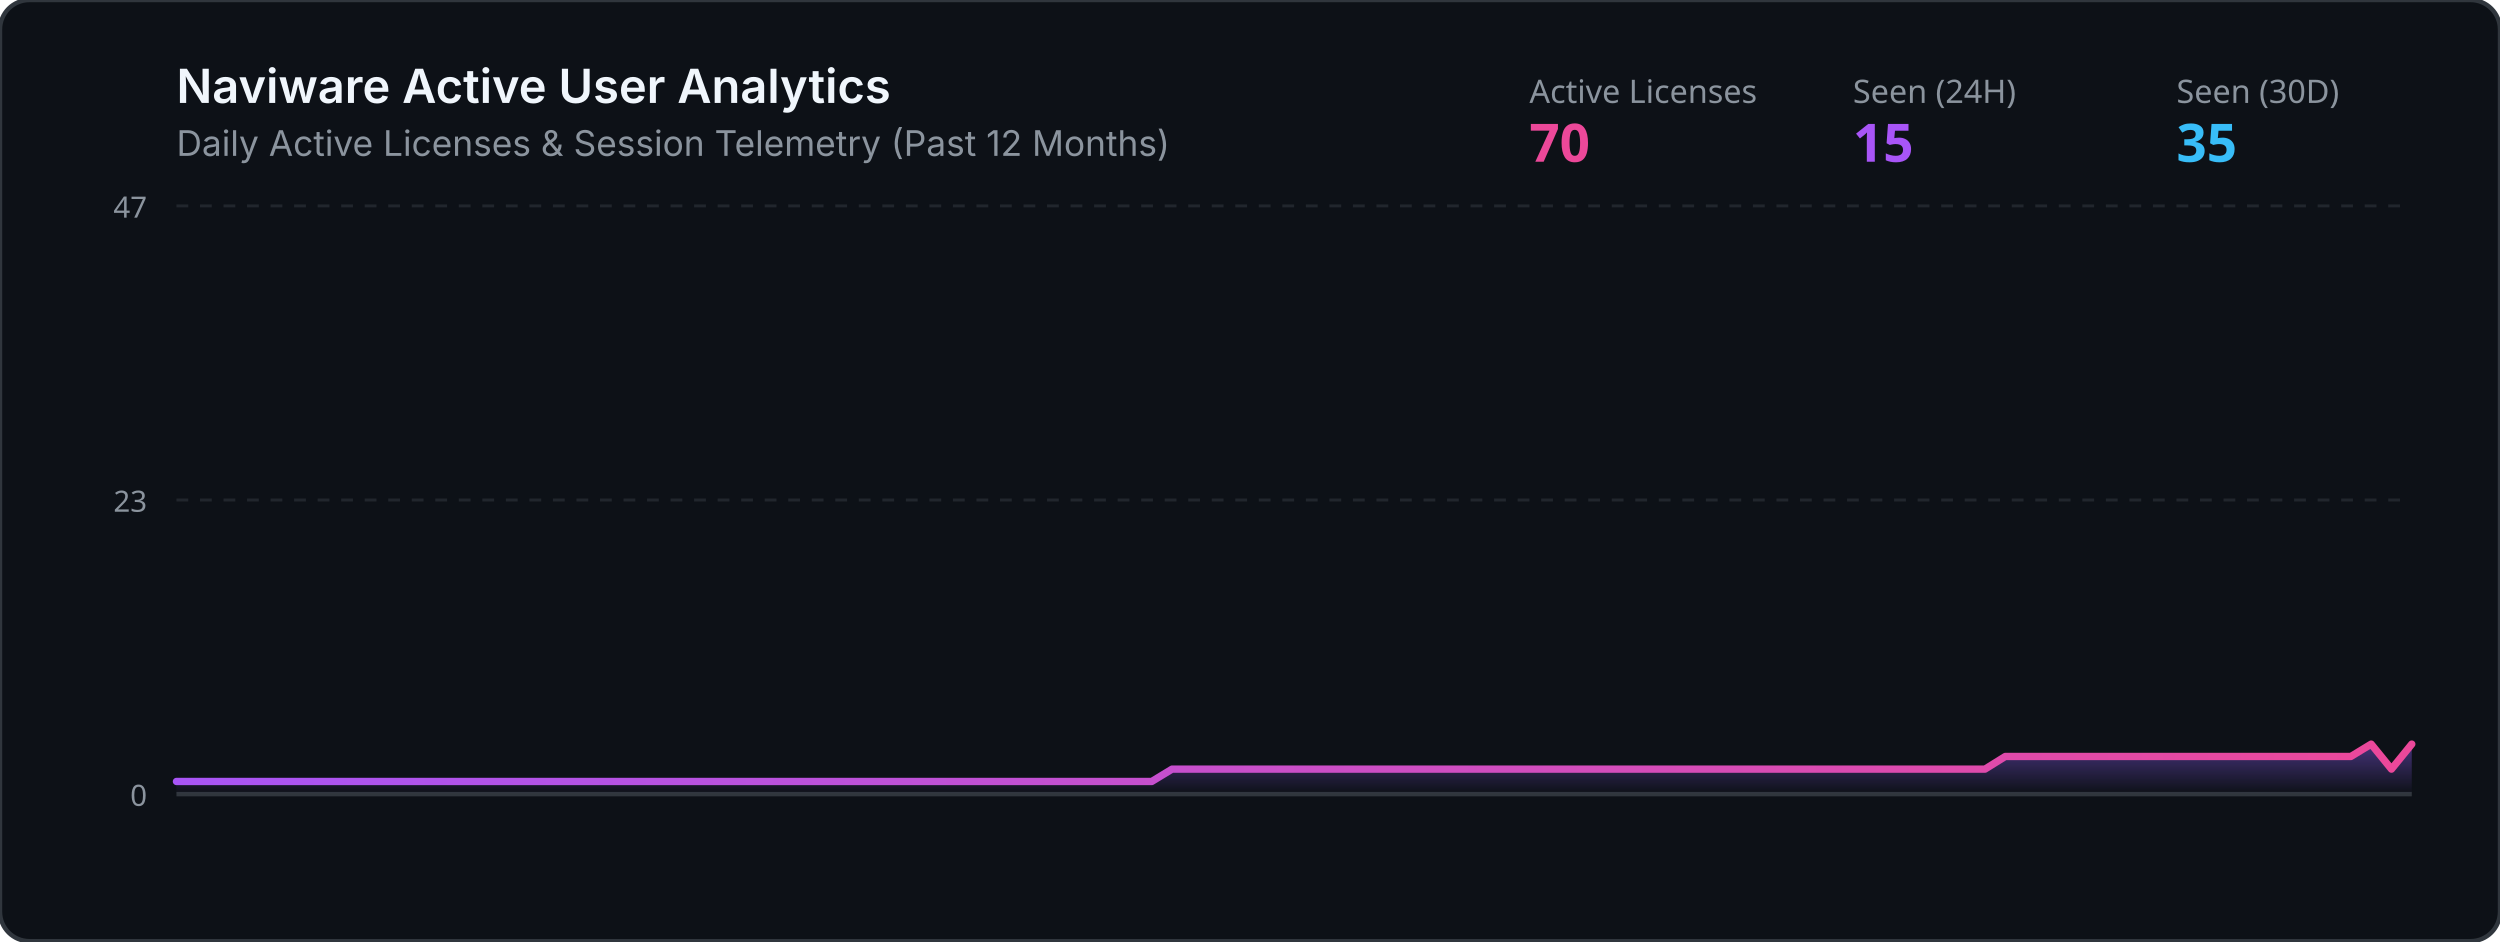
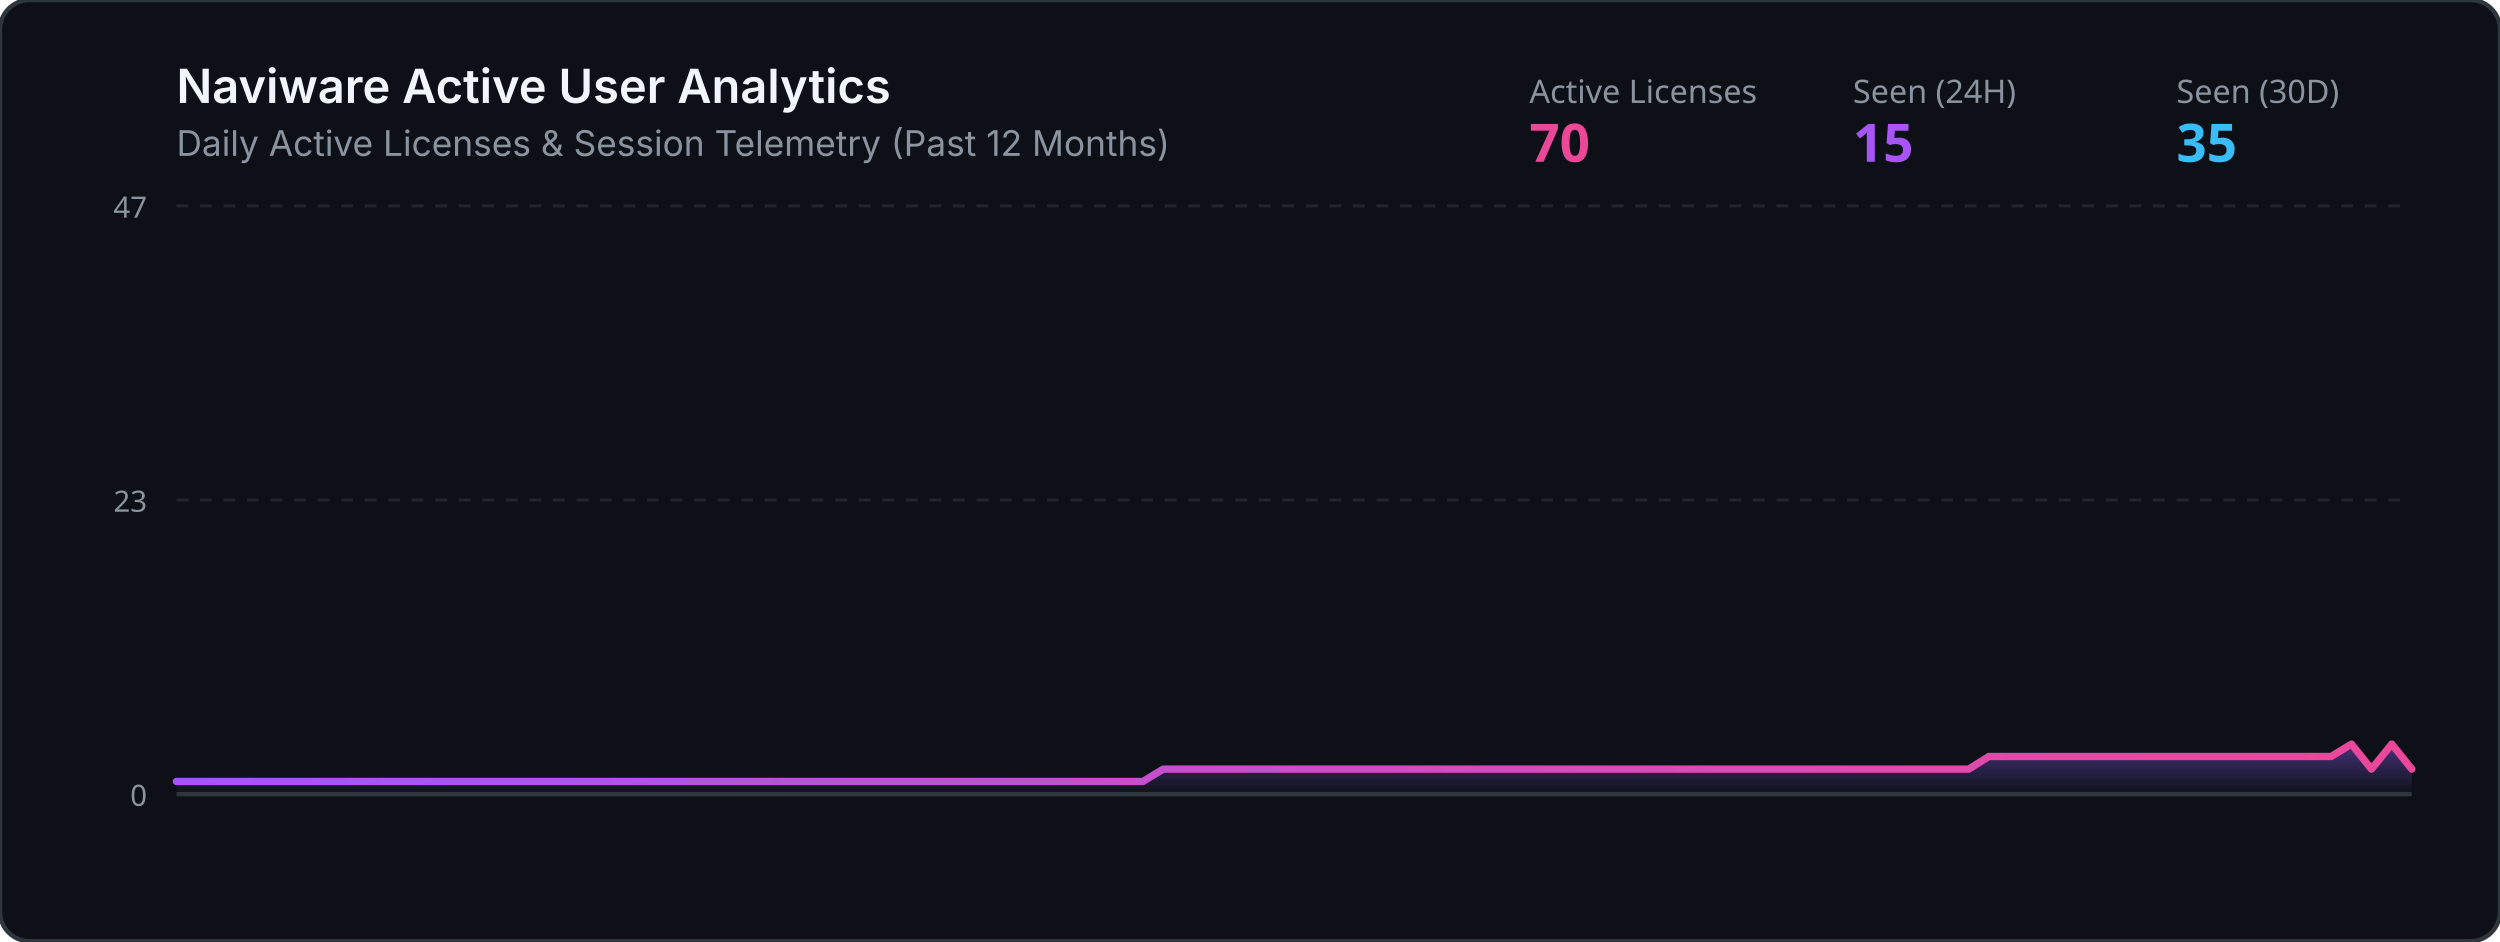
<svg xmlns="http://www.w3.org/2000/svg" viewBox="0 0 850 320" width="100%" height="320">
  <defs>
    <linearGradient id="grad" x1="0%" y1="0%" x2="0%" y2="100%">
      <stop offset="0%" stop-color="#8b5cf6" stop-opacity="0.45" />
      <stop offset="100%" stop-color="#8b5cf6" stop-opacity="0.0" />
    </linearGradient>
    <linearGradient id="lineGrad" x1="0%" y1="0%" x2="100%" y2="0%">
      <stop offset="0%" stop-color="#a855f7" />
      <stop offset="100%" stop-color="#ec4899" />
    </linearGradient>
  </defs>
  <rect width="850" height="320" rx="10" fill="#0d1117" stroke="#30363d" stroke-width="1.5" />
  <text x="60" y="35" fill="#f0f6fc" font-family="-apple-system,BlinkMacSystemFont,Segoe UI,sans-serif" font-size="16" font-weight="600">Naviware Active User Analytics</text>
  <text x="60" y="53" fill="#8b949e" font-family="-apple-system,BlinkMacSystemFont,Segoe UI,sans-serif" font-size="12">Daily Active Licenses &amp; Session Telemetry (Past 12 Months)</text>
  <text x="520" y="35" fill="#8b949e" font-family="sans-serif" font-size="11">Active Licenses</text>
  <text x="520" y="55" fill="#ec4899" font-family="sans-serif" font-size="18" font-weight="bold">70</text>
  <text x="630" y="35" fill="#8b949e" font-family="sans-serif" font-size="11">Seen (24H)</text>
  <text x="630" y="55" fill="#a855f7" font-family="sans-serif" font-size="18" font-weight="bold">15</text>
  <text x="740" y="35" fill="#8b949e" font-family="sans-serif" font-size="11">Seen (30D)</text>
  <text x="740" y="55" fill="#38bdf8" font-family="sans-serif" font-size="18" font-weight="bold">35</text>
  <line x1="60" y1="70" x2="820" y2="70" stroke="#21262d" stroke-width="1" stroke-dasharray="4" />
  <line x1="60" y1="170.0" x2="820" y2="170.0" stroke="#21262d" stroke-width="1" stroke-dasharray="4" />
  <line x1="60" y1="270" x2="820" y2="270" stroke="#30363d" stroke-width="1.5" />
  <text x="50" y="74" fill="#8b949e" font-family="sans-serif" font-size="10" text-anchor="end">47</text>
  <text x="50" y="174.0" fill="#8b949e" font-family="sans-serif" font-size="10" text-anchor="end">23</text>
  <text x="50" y="274" fill="#8b949e" font-family="sans-serif" font-size="10" text-anchor="end">0</text>
-   <polygon points="60,270 60.0,265.7 66.9,265.7 73.8,265.7 80.7,265.7 87.6,265.7 94.5,265.7 101.5,265.7 108.4,265.7 115.3,265.7 122.2,265.7 129.1,265.7 136.0,265.7 142.9,265.7 149.8,265.7 156.7,265.7 163.6,265.7 170.5,265.7 177.5,265.7 184.4,265.7 191.3,265.7 198.2,265.7 205.1,265.7 212.0,265.7 218.9,265.7 225.8,265.7 232.7,265.7 239.6,265.7 246.5,265.7 253.5,265.7 260.4,265.7 267.3,265.7 274.2,265.7 281.1,265.7 288.0,265.7 294.9,265.7 301.8,265.7 308.7,265.7 315.6,265.7 322.5,265.7 329.5,265.7 336.4,265.7 343.3,265.7 350.2,265.7 357.1,265.7 364.0,265.7 370.9,265.7 377.8,265.7 384.7,265.7 391.6,265.7 398.5,261.5 405.5,261.5 412.4,261.5 419.3,261.5 426.2,261.5 433.1,261.5 440.0,261.5 446.9,261.5 453.8,261.5 460.7,261.5 467.6,261.5 474.5,261.5 481.5,261.5 488.4,261.5 495.3,261.5 502.2,261.5 509.1,261.5 516.0,261.5 522.9,261.5 529.8,261.5 536.7,261.5 543.6,261.5 550.5,261.5 557.5,261.5 564.4,261.5 571.3,261.5 578.2,261.5 585.1,261.5 592.0,261.5 598.9,261.5 605.8,261.5 612.7,261.5 619.6,261.5 626.5,261.5 633.5,261.5 640.4,261.5 647.3,261.5 654.2,261.5 661.1,261.5 668.0,261.5 674.9,261.5 681.8,257.2 688.7,257.2 695.6,257.2 702.5,257.2 709.5,257.2 716.4,257.2 723.3,257.2 730.2,257.2 737.1,257.2 744.0,257.2 750.9,257.2 757.8,257.2 764.7,257.2 771.6,257.2 778.5,257.2 785.5,257.2 792.4,257.2 799.3,257.2 806.2,253.0 813.1,261.5 820.0,253.0 820,270" fill="url(#grad)" />
-   <polyline points="60.0,265.7 66.9,265.7 73.8,265.7 80.7,265.7 87.6,265.7 94.5,265.7 101.5,265.7 108.4,265.7 115.3,265.7 122.2,265.7 129.1,265.7 136.0,265.7 142.9,265.7 149.8,265.7 156.7,265.7 163.6,265.7 170.5,265.7 177.5,265.7 184.4,265.7 191.3,265.7 198.2,265.7 205.1,265.7 212.0,265.7 218.9,265.7 225.8,265.7 232.7,265.7 239.6,265.7 246.5,265.7 253.5,265.7 260.4,265.7 267.3,265.7 274.2,265.7 281.1,265.7 288.0,265.7 294.9,265.7 301.8,265.7 308.7,265.7 315.6,265.7 322.5,265.7 329.5,265.7 336.4,265.7 343.3,265.7 350.2,265.7 357.1,265.7 364.0,265.7 370.9,265.7 377.8,265.7 384.7,265.7 391.6,265.7 398.5,261.5 405.5,261.5 412.4,261.5 419.3,261.5 426.2,261.5 433.1,261.5 440.0,261.5 446.9,261.5 453.8,261.5 460.7,261.5 467.6,261.5 474.5,261.5 481.5,261.5 488.4,261.5 495.3,261.5 502.2,261.5 509.1,261.5 516.0,261.5 522.9,261.5 529.8,261.5 536.7,261.5 543.6,261.5 550.5,261.5 557.5,261.5 564.4,261.5 571.3,261.5 578.2,261.5 585.1,261.5 592.0,261.5 598.9,261.5 605.8,261.5 612.7,261.5 619.6,261.5 626.5,261.5 633.5,261.5 640.4,261.5 647.3,261.5 654.2,261.5 661.1,261.5 668.0,261.5 674.9,261.5 681.8,257.2 688.7,257.2 695.6,257.2 702.5,257.2 709.5,257.2 716.4,257.2 723.3,257.2 730.2,257.2 737.1,257.2 744.0,257.2 750.9,257.2 757.8,257.2 764.7,257.2 771.6,257.2 778.5,257.2 785.5,257.2 792.4,257.2 799.3,257.2 806.2,253.0 813.1,261.5 820.0,253.0" fill="none" stroke="url(#lineGrad)" stroke-width="2.5" stroke-linecap="round" stroke-linejoin="round" />
+   <polygon points="60,270 60.0,265.7 66.8,265.7 73.7,265.7 80.5,265.7 87.4,265.7 94.2,265.7 101.1,265.7 107.9,265.7 114.8,265.7 121.6,265.7 128.5,265.7 135.3,265.7 142.2,265.7 149.0,265.7 155.9,265.7 162.7,265.7 169.5,265.7 176.4,265.7 183.2,265.7 190.1,265.7 196.9,265.7 203.8,265.7 210.6,265.7 217.5,265.7 224.3,265.7 231.2,265.7 238.0,265.7 244.9,265.7 251.7,265.7 258.6,265.7 265.4,265.7 272.3,265.7 279.1,265.7 285.9,265.7 292.8,265.7 299.6,265.7 306.5,265.7 313.3,265.7 320.2,265.7 327.0,265.7 333.9,265.7 340.7,265.7 347.6,265.7 354.4,265.7 361.3,265.7 368.1,265.7 375.0,265.7 381.8,265.7 388.6,265.7 395.5,261.5 402.3,261.5 409.2,261.5 416.0,261.5 422.9,261.5 429.7,261.5 436.6,261.5 443.4,261.5 450.3,261.5 457.1,261.5 464.0,261.5 470.8,261.5 477.7,261.5 484.5,261.5 491.4,261.5 498.2,261.5 505.0,261.5 511.9,261.5 518.7,261.5 525.6,261.5 532.4,261.5 539.3,261.5 546.1,261.5 553.0,261.5 559.8,261.5 566.7,261.5 573.5,261.5 580.4,261.5 587.2,261.5 594.1,261.5 600.9,261.5 607.7,261.5 614.6,261.5 621.4,261.5 628.3,261.5 635.1,261.5 642.0,261.5 648.8,261.5 655.7,261.5 662.5,261.5 669.4,261.5 676.2,257.2 683.1,257.2 689.9,257.2 696.8,257.2 703.6,257.2 710.5,257.2 717.3,257.2 724.1,257.2 731.0,257.2 737.8,257.2 744.7,257.2 751.5,257.2 758.4,257.2 765.2,257.2 772.1,257.2 778.9,257.2 785.8,257.2 792.6,257.2 799.5,253.0 806.3,261.5 813.2,253.0 820.0,261.5 820,270" fill="url(#grad)" />
+   <polyline points="60.0,265.7 66.8,265.7 73.7,265.7 80.5,265.7 87.4,265.7 94.2,265.7 101.1,265.7 107.9,265.7 114.8,265.7 121.6,265.7 128.5,265.7 135.3,265.7 142.2,265.7 149.0,265.7 155.9,265.7 162.7,265.7 169.5,265.7 176.4,265.7 183.2,265.7 190.1,265.7 196.9,265.7 203.8,265.7 210.6,265.7 217.5,265.7 224.3,265.7 231.2,265.7 238.0,265.7 244.9,265.7 251.7,265.7 258.6,265.7 265.4,265.7 272.3,265.7 279.1,265.7 285.9,265.7 292.8,265.7 299.6,265.7 306.5,265.7 313.3,265.7 320.2,265.7 327.0,265.7 333.9,265.7 340.7,265.7 347.6,265.7 354.4,265.7 361.3,265.7 368.1,265.7 375.0,265.7 381.8,265.7 388.6,265.7 395.5,261.5 402.3,261.5 409.2,261.5 416.0,261.5 422.9,261.5 429.7,261.5 436.6,261.5 443.4,261.5 450.3,261.5 457.1,261.5 464.0,261.5 470.8,261.5 477.7,261.5 484.5,261.5 491.4,261.5 498.2,261.5 505.0,261.5 511.9,261.5 518.7,261.5 525.6,261.5 532.4,261.5 539.3,261.5 546.1,261.5 553.0,261.5 559.8,261.5 566.7,261.5 573.5,261.5 580.4,261.5 587.2,261.5 594.1,261.5 600.9,261.5 607.7,261.5 614.6,261.5 621.4,261.5 628.3,261.5 635.1,261.5 642.0,261.5 648.8,261.5 655.7,261.5 662.5,261.5 669.4,261.5 676.2,257.2 683.1,257.2 689.9,257.2 696.8,257.2 703.6,257.2 710.5,257.2 717.3,257.2 724.1,257.2 731.0,257.2 737.8,257.2 744.7,257.2 751.5,257.2 758.4,257.2 765.2,257.2 772.1,257.2 778.9,257.2 785.8,257.2 792.6,257.2 799.5,253.0 806.3,261.5 813.2,253.0 820.0,261.5" fill="none" stroke="url(#lineGrad)" stroke-width="2.5" stroke-linecap="round" stroke-linejoin="round" />
</svg>
